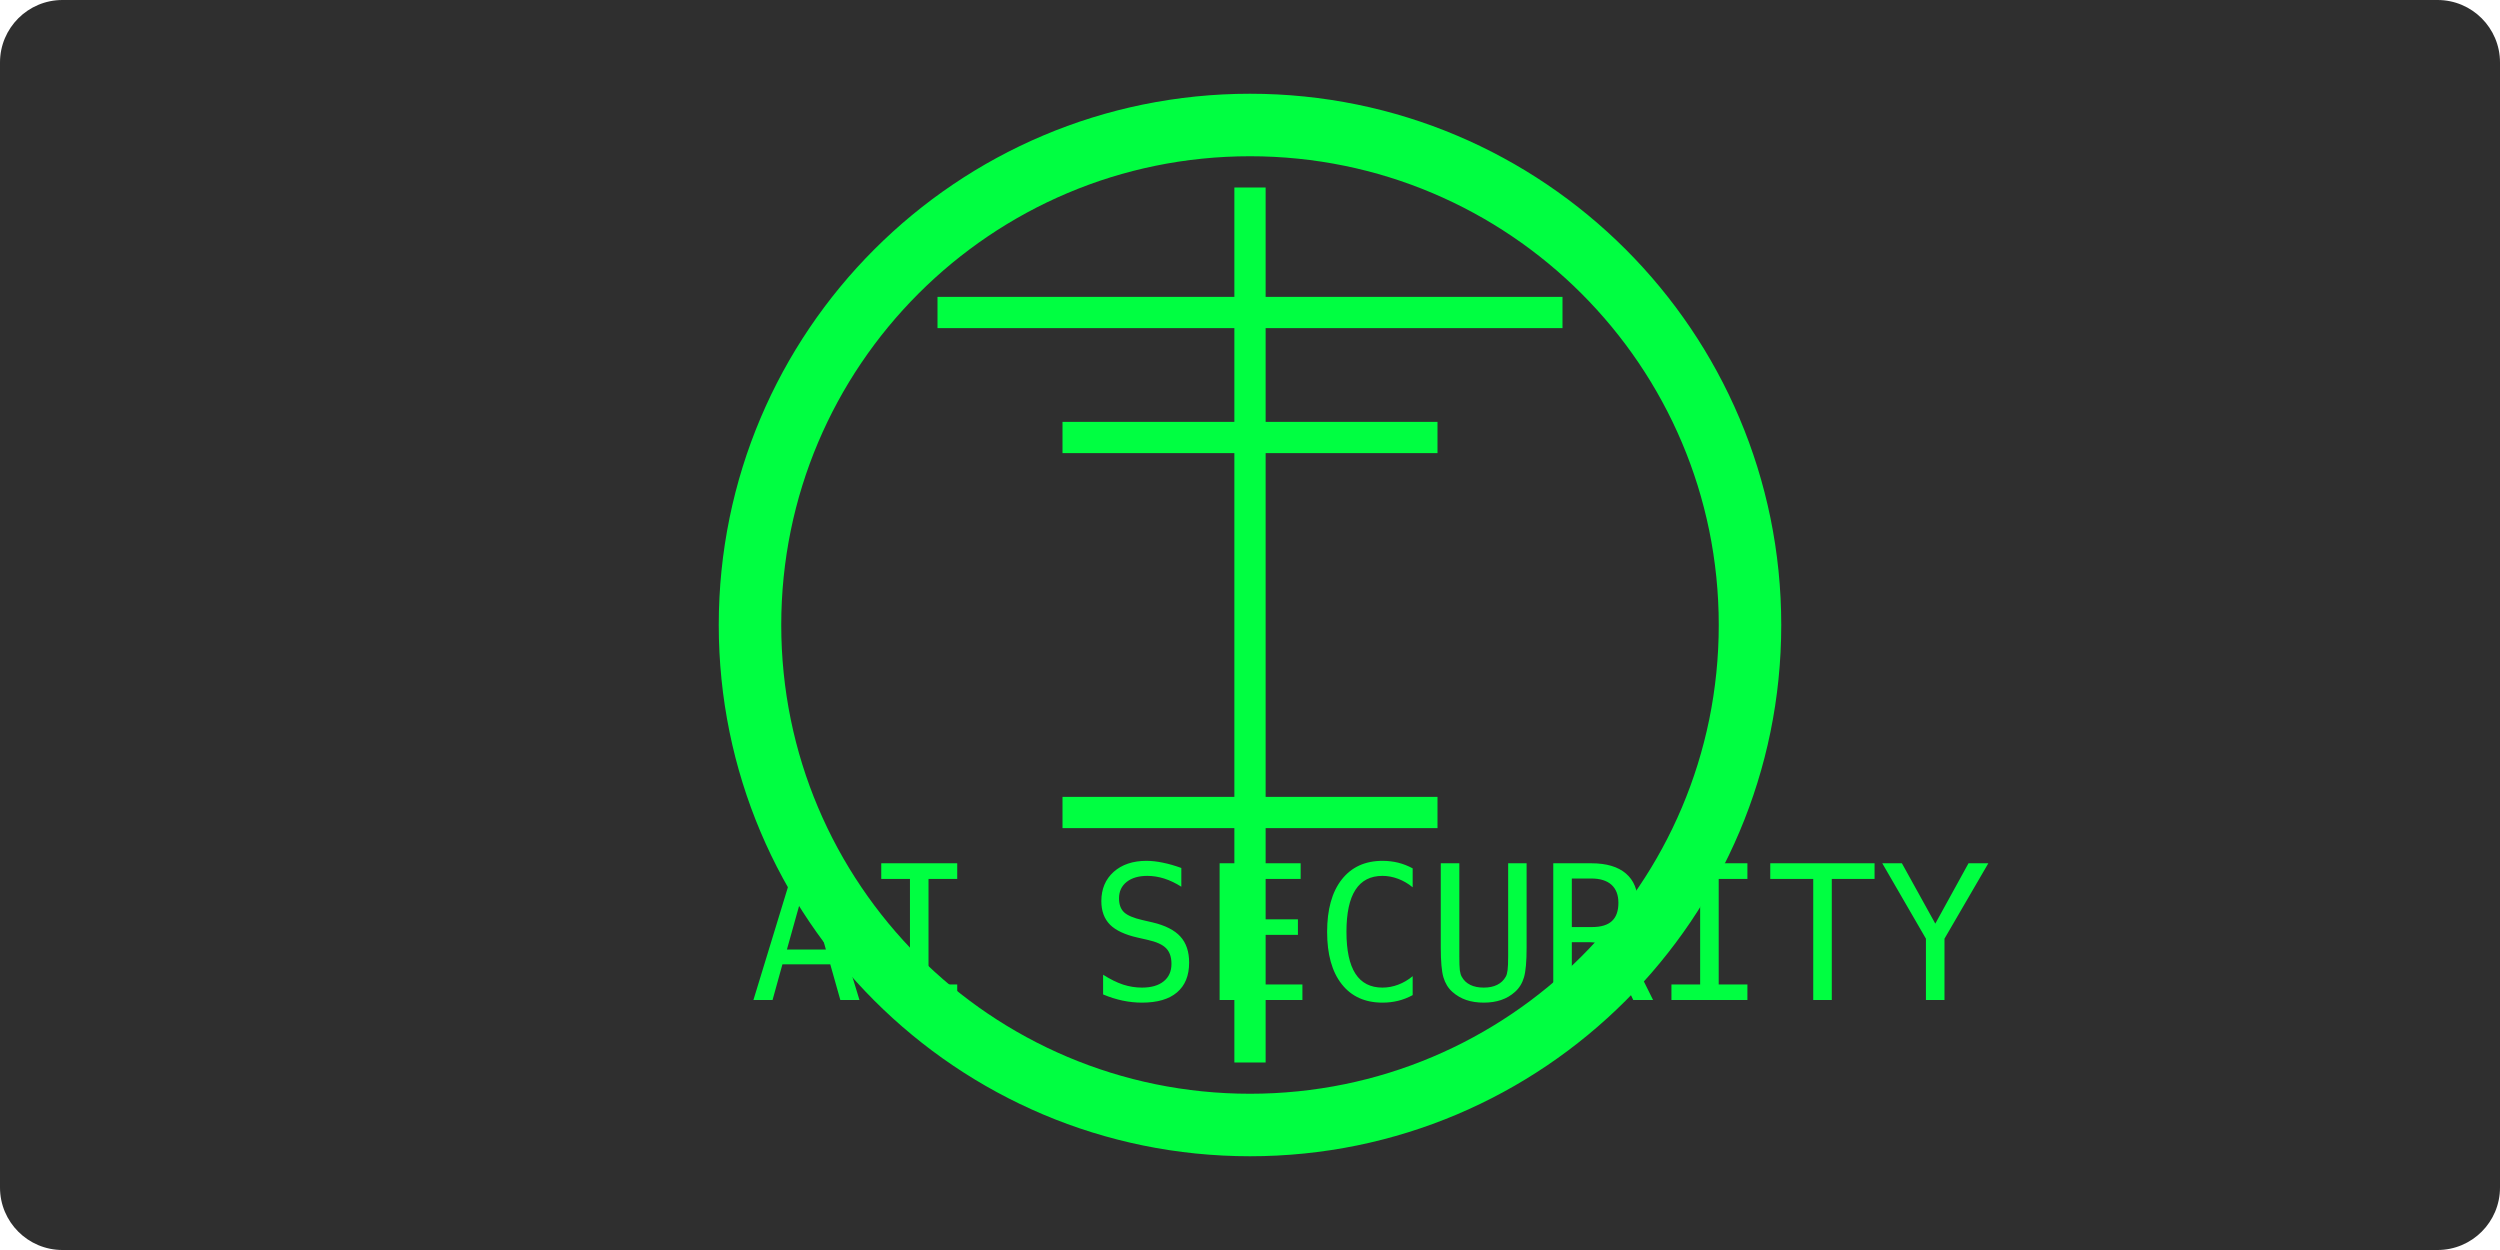
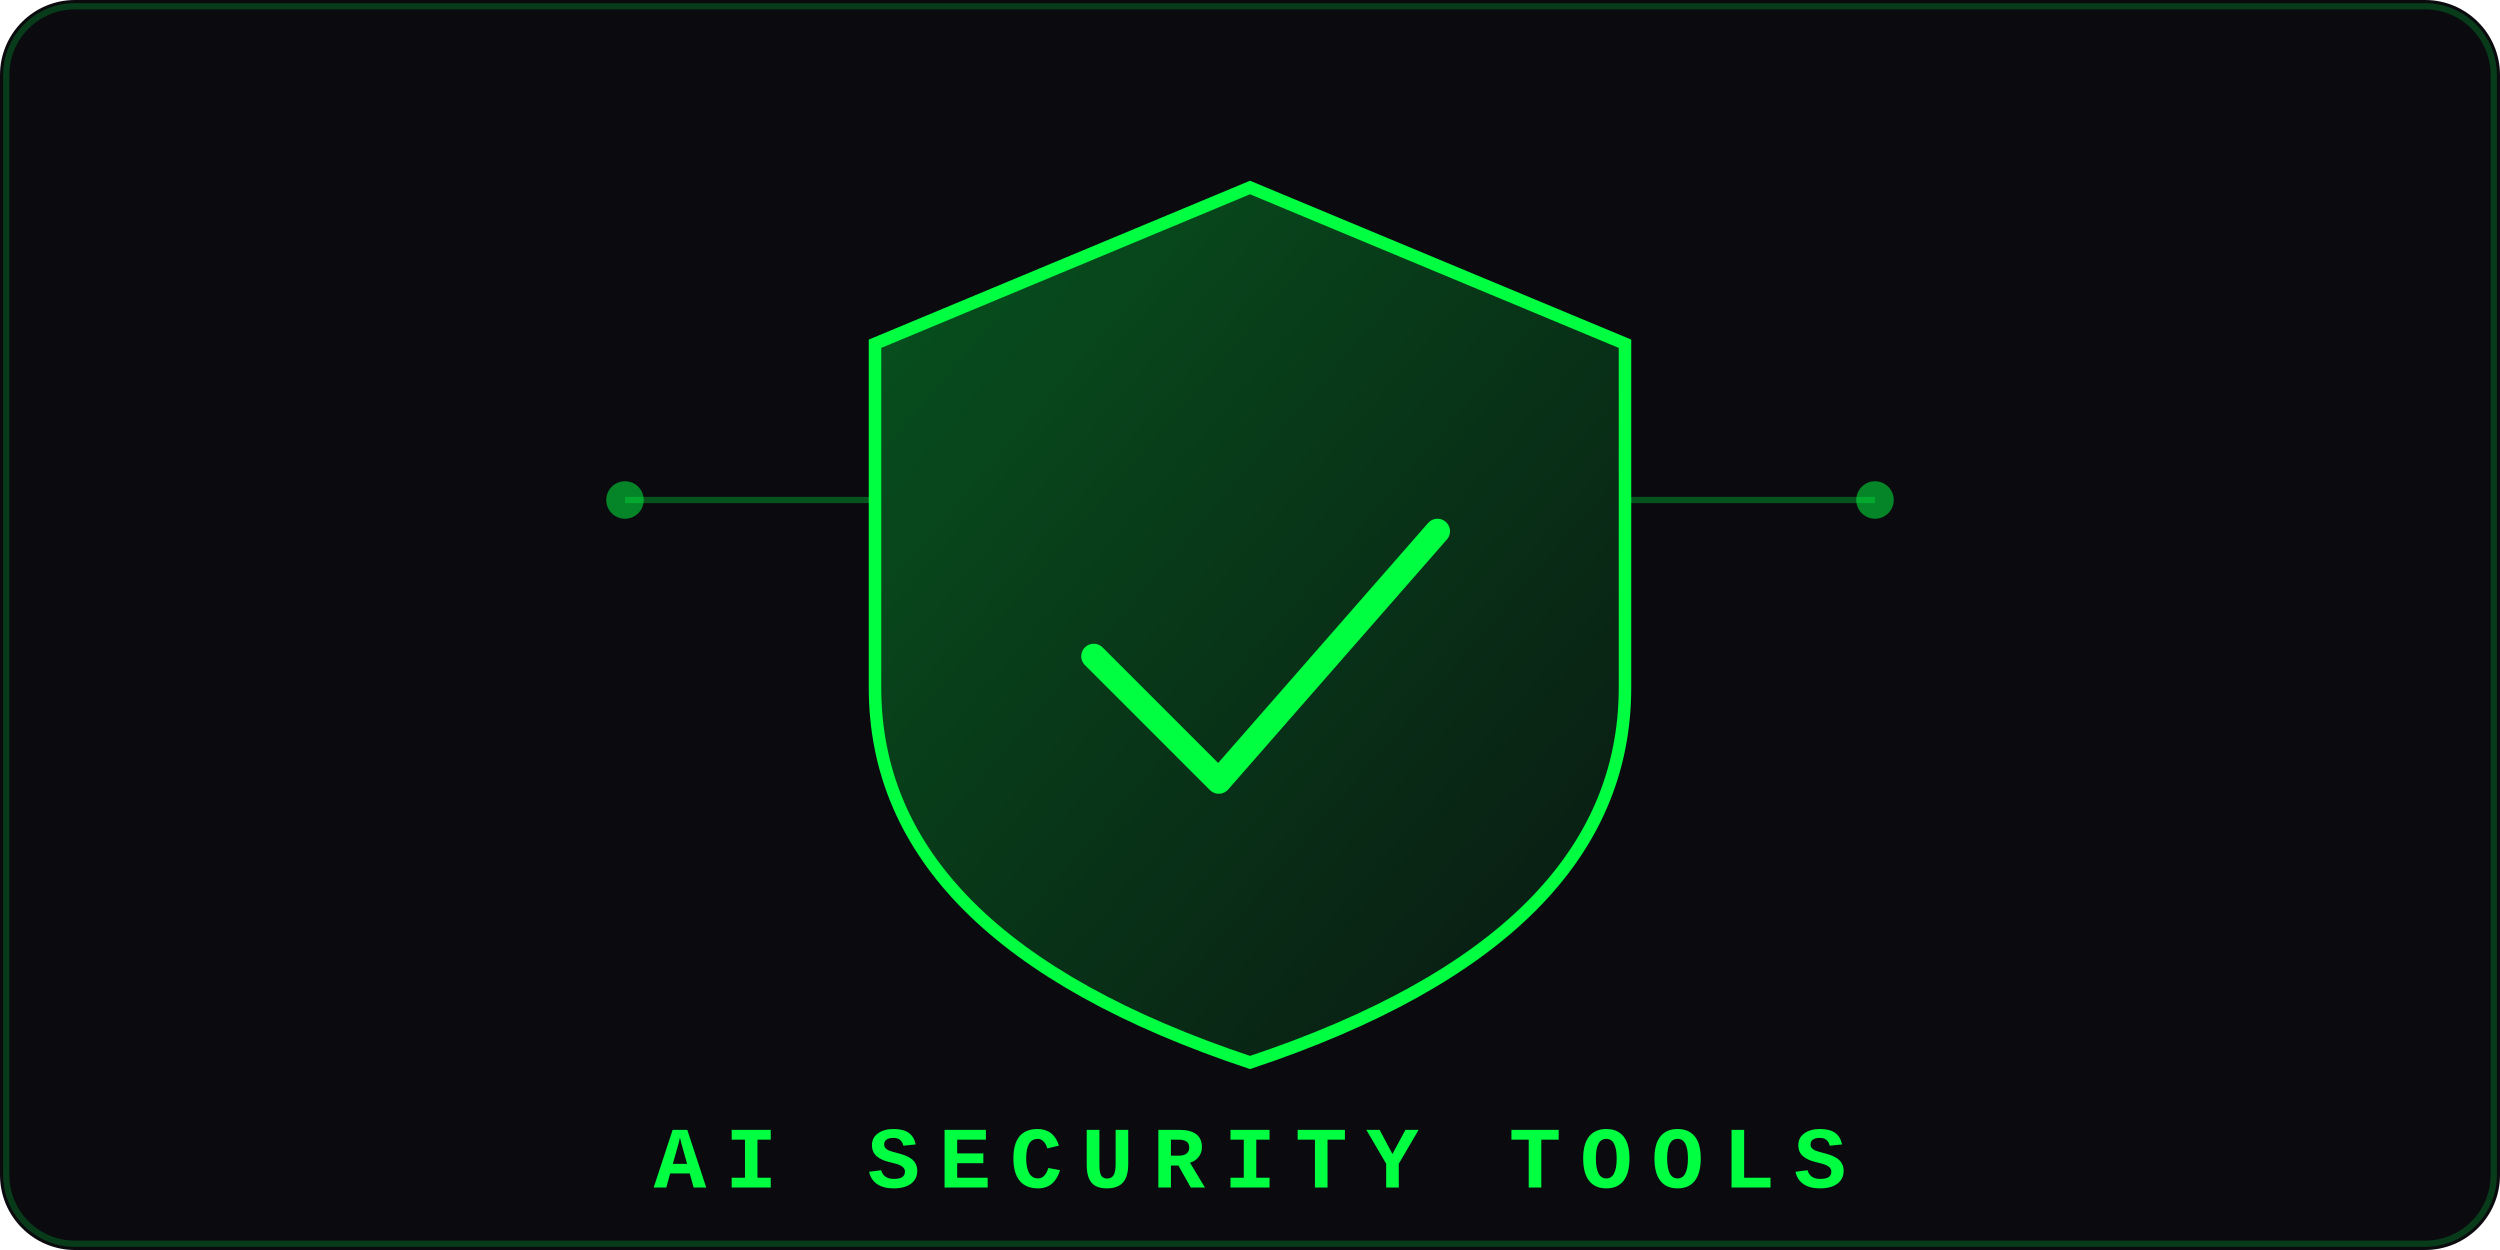
- <svg xmlns="http://www.w3.org/2000/svg" viewBox="0 0 400 200">
-   <rect x="0" y="0" width="400" height="200" fill="#2f2f2f" rx="10" />
-   <circle cx="200" cy="100" r="80" fill="none" stroke="#00ff41" stroke-width="10" />
-   <path d="M 150 50 L 250 50 M 200 30 L 200 170" stroke="#00ff41" stroke-width="5" />
-   <path d="M 170 70 L 230 70 M 170 130 L 230 130" stroke="#00ff41" stroke-width="5" />
-   <text x="120" y="160" font-family="monospace" font-size="30" fill="#00ff41">AI SECURITY</text>
+ <svg xmlns="http://www.w3.org/2000/svg" viewBox="0 0 400 200" width="400" height="200">
+   <defs>
+     <linearGradient id="g1" x1="0%" y1="0%" x2="100%" y2="100%">
+       <stop offset="0%" stop-color="#00ff41" stop-opacity="0.3" />
+       <stop offset="100%" stop-color="#00ff41" stop-opacity="0.05" />
+     </linearGradient>
+   </defs>
+   <rect width="400" height="200" fill="#0a0a0f" rx="12" />
+   <rect x="1" y="1" width="398" height="198" fill="none" stroke="#00ff41" stroke-opacity="0.2" rx="11" />
+   <path d="M200 30 L260 55 L260 110 Q260 150 200 170 Q140 150 140 110 L140 55 Z" fill="url(#g1)" stroke="#00ff41" stroke-width="2" />
+   <path d="M175 105 L195 125 L230 85" fill="none" stroke="#00ff41" stroke-width="4" stroke-linecap="round" stroke-linejoin="round" />
+   <line x1="260" y1="80" x2="300" y2="80" stroke="#00ff41" stroke-opacity="0.3" stroke-width="1" />
+   <line x1="100" y1="80" x2="140" y2="80" stroke="#00ff41" stroke-opacity="0.3" stroke-width="1" />
+   <circle cx="300" cy="80" r="3" fill="#00ff41" fill-opacity="0.5" />
+   <circle cx="100" cy="80" r="3" fill="#00ff41" fill-opacity="0.5" />
+   <text x="200" y="190" text-anchor="middle" font-family="'Courier New', monospace" font-size="14" fill="#00ff41" font-weight="bold" letter-spacing="3">AI SECURITY TOOLS</text>
</svg>
